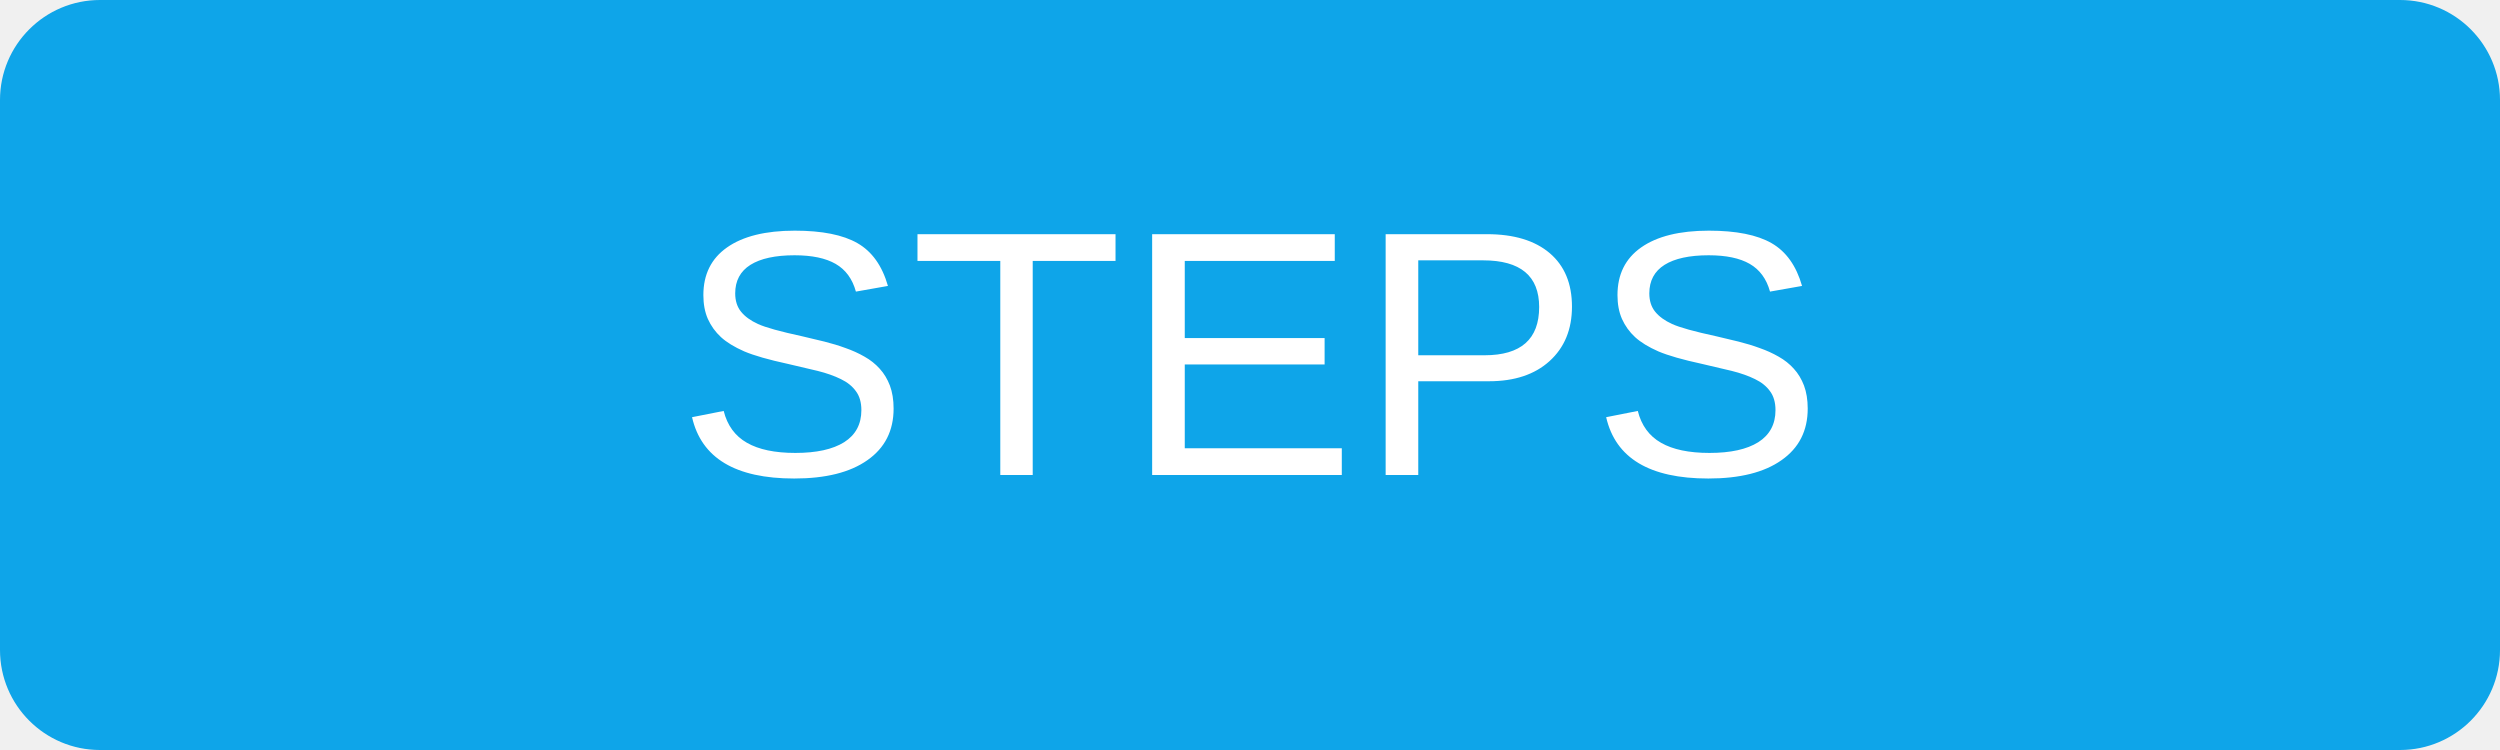
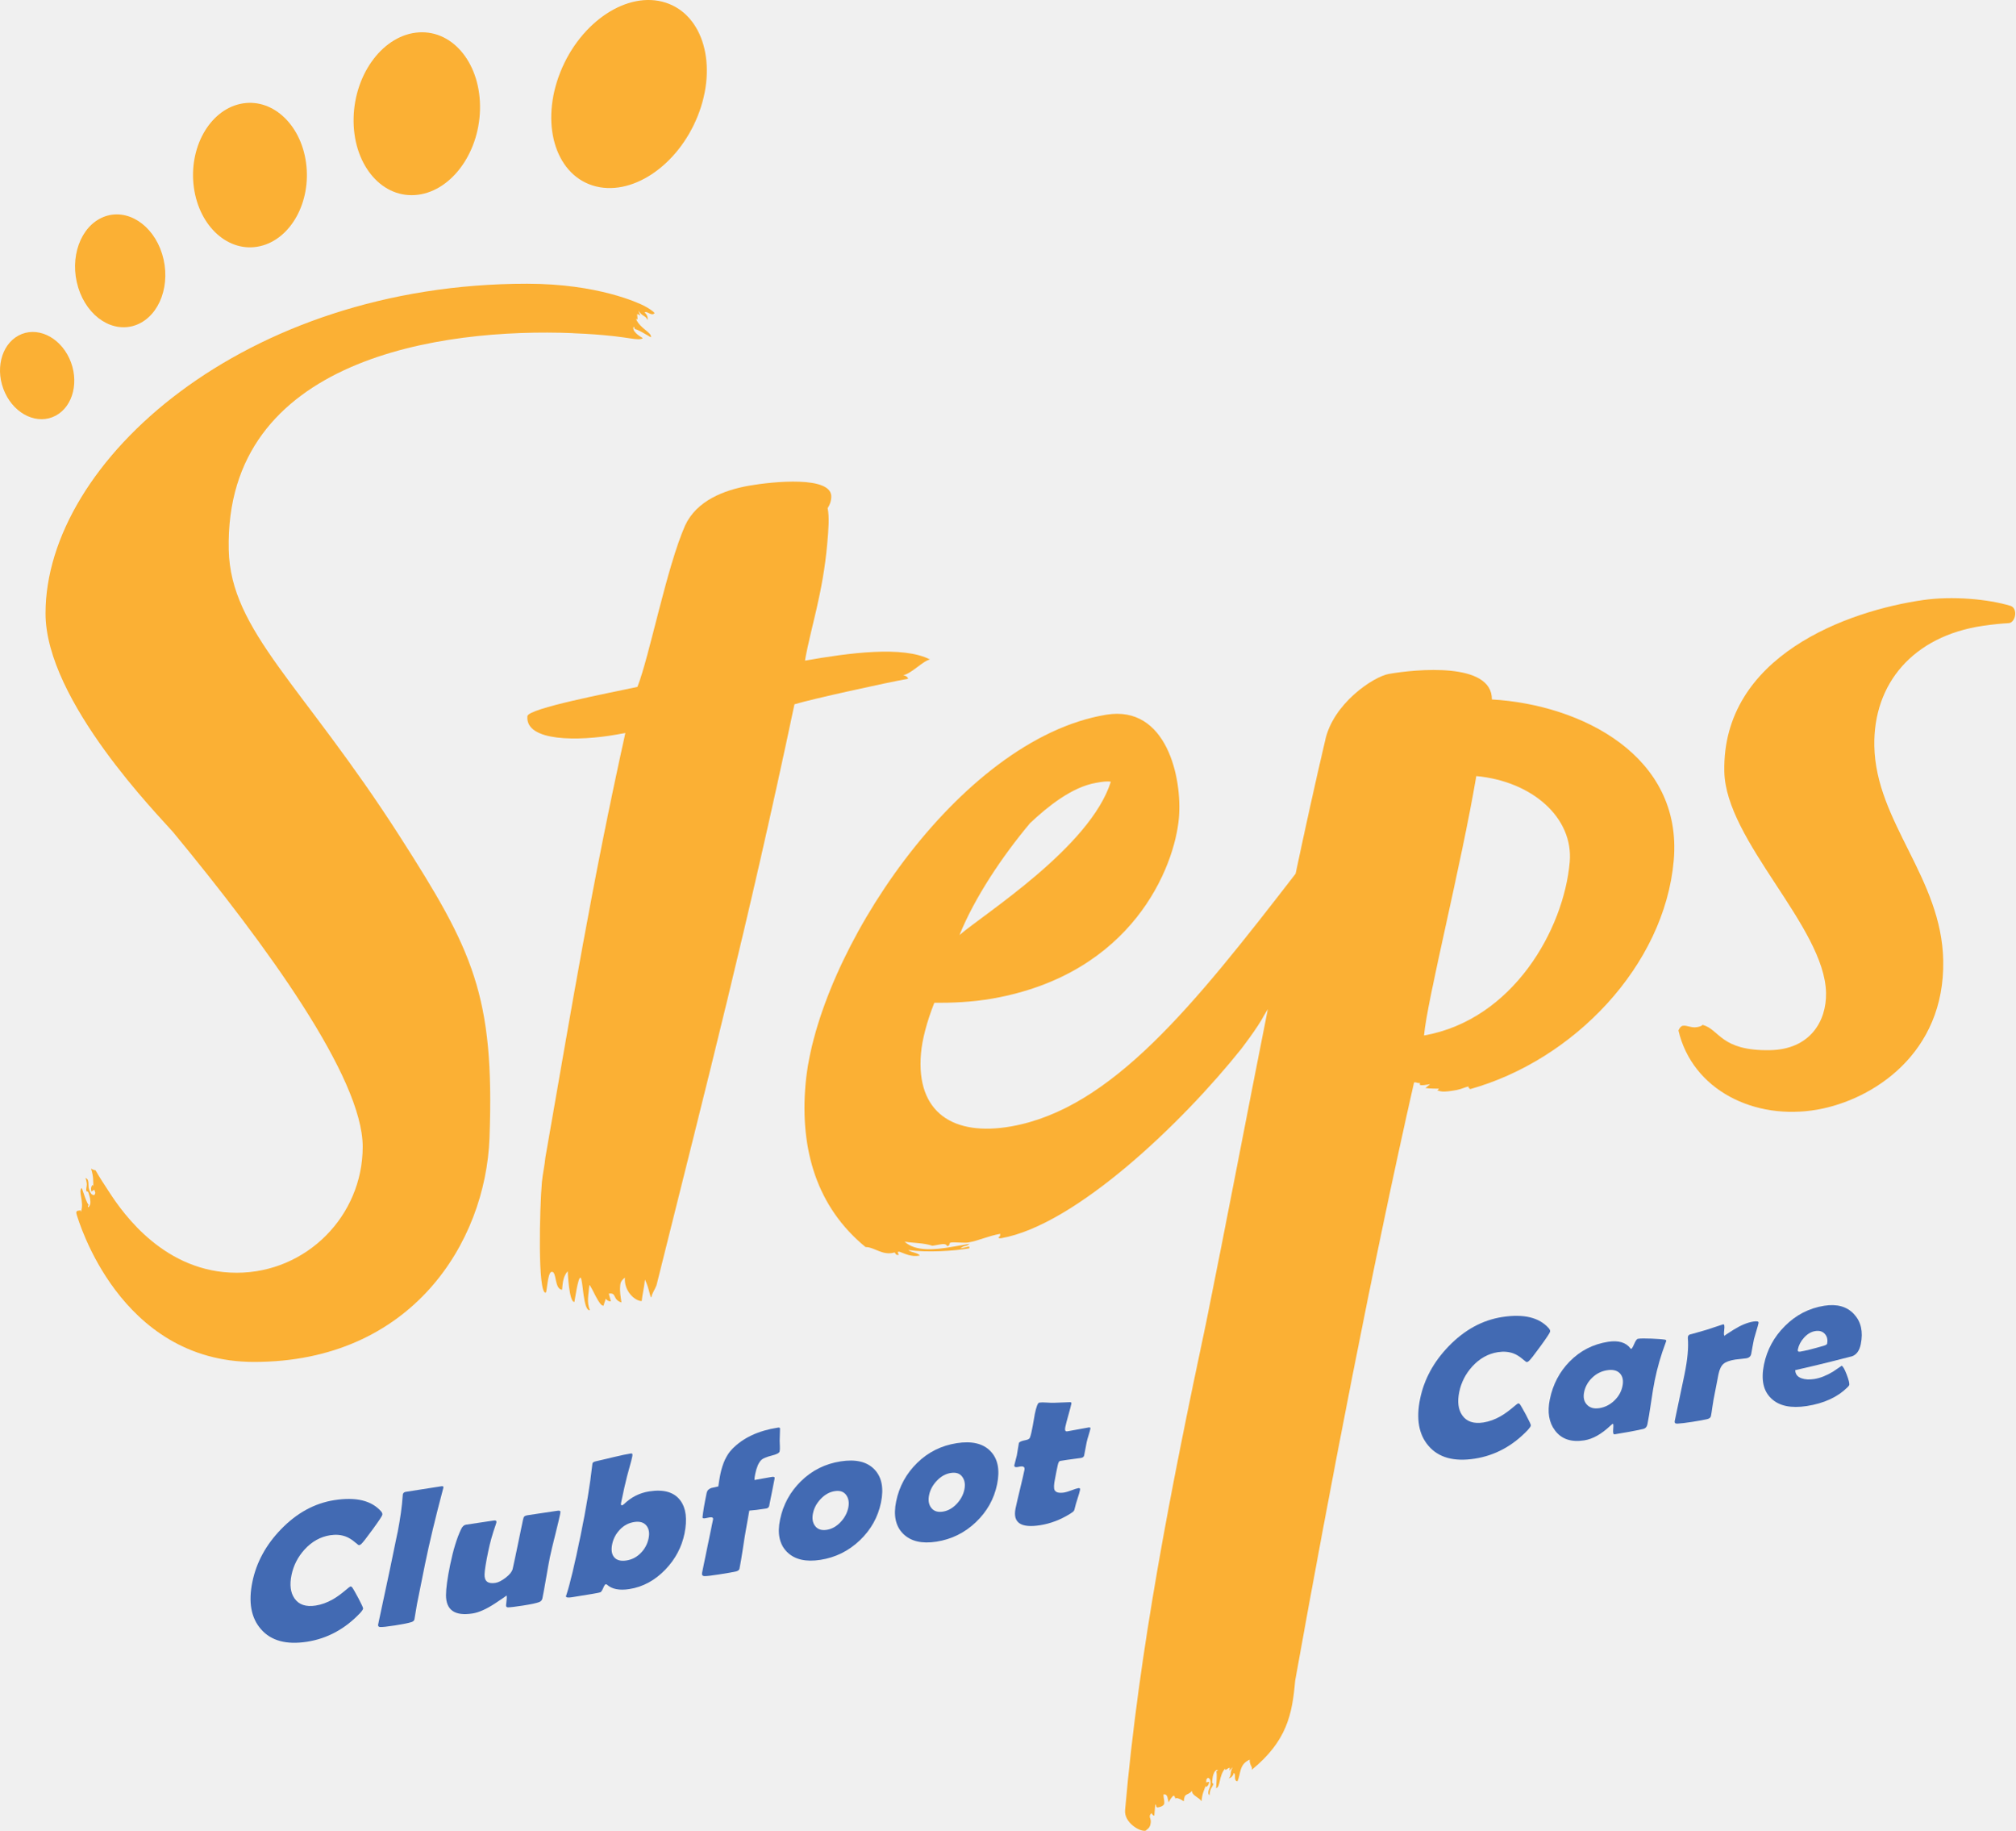
- <svg xmlns="http://www.w3.org/2000/svg" viewBox="0 0 200 60" role="img" aria-label="STEPS logo placeholder">
-   <rect width="200" height="60" fill="#0EA5E9" rx="8" />
-   <text x="100" y="38" font-family="Arial, Helvetica, sans-serif" font-size="28" fill="#FFFFFF" text-anchor="middle">STEPS</text>
+ <svg xmlns="http://www.w3.org/2000/svg" xmlns:xlink="http://www.w3.org/1999/xlink" id="Layer_1" x="0px" y="0px" width="297.323px" height="270.061px" viewBox="0 0 297.323 270.061" xml:space="preserve">
+   <g>
+     <defs>
+       <rect id="SVGID_1_" x="-272.284" y="-162.61" width="841.89" height="595.28" />
+     </defs>
+     <clipPath id="SVGID_2_">
+       <use xlink:href="#SVGID_1_" />
+     </clipPath>
+   </g>
+   <g>
+     <path fill="#426AB3" d="M53.573,237.281c-0.031,0.151-0.175,0.368-0.432,0.646c-2.231,2.36-4.842,3.775-7.833,4.244   c-3.058,0.479-5.331-0.144-6.817-1.865c-1.45-1.664-1.869-3.983-1.256-6.963c0.594-2.884,2.006-5.474,4.233-7.77   c2.326-2.401,4.95-3.833,7.872-4.29c3.176-0.498,5.472,0.056,6.887,1.66c0.153,0.179,0.214,0.348,0.18,0.509   c-0.036,0.181-0.516,0.902-1.436,2.166c-0.919,1.266-1.482,1.981-1.689,2.152c-0.094,0.089-0.198,0.141-0.316,0.158   c-0.049,0.009-0.255-0.143-0.619-0.453c-0.434-0.371-0.881-0.646-1.337-0.822c-0.699-0.258-1.461-0.323-2.295-0.192   c-1.442,0.227-2.703,0.929-3.78,2.109c-0.992,1.09-1.636,2.348-1.929,3.771c-0.297,1.442-0.149,2.589,0.444,3.442   c0.644,0.928,1.686,1.278,3.128,1.052c0.852-0.134,1.698-0.44,2.538-0.921c0.548-0.316,1.126-0.728,1.733-1.236   c0.506-0.428,0.784-0.646,0.832-0.653c0.099-0.016,0.186,0.021,0.263,0.11c0.121,0.146,0.426,0.672,0.913,1.578   C53.356,236.655,53.594,237.177,53.573,237.281" />
+     <path fill="#426AB3" d="M62.718,230.671c-0.533,2.59-0.933,4.576-1.199,5.958c-0.045,0.218-0.107,0.59-0.187,1.117   c-0.069,0.479-0.133,0.852-0.187,1.116c-0.041,0.199-0.188,0.336-0.441,0.413c-0.457,0.146-1.259,0.309-2.405,0.487   c-1.178,0.185-1.919,0.264-2.227,0.239c-0.206-0.015-0.302-0.122-0.29-0.326c0.006-0.028,0.048-0.233,0.126-0.611   c0.174-0.845,0.445-2.109,0.812-3.798c0.366-1.687,0.635-2.948,0.807-3.782c0.821-3.983,1.2-5.802,1.138-5.453   c0.401-2.091,0.651-3.879,0.747-5.362c0.002-0.102,0.01-0.181,0.022-0.237c0.043-0.208,0.191-0.333,0.446-0.373l5.25-0.823   c0.245-0.038,0.338,0.044,0.277,0.246l-0.068,0.258C64.239,223.879,63.366,227.521,62.718,230.671" />
+     <path fill="#426AB3" d="M82.646,223.32c-0.145,0.702-0.396,1.76-0.753,3.174c-0.358,1.415-0.609,2.473-0.754,3.176   c-0.14,0.684-0.327,1.704-0.558,3.062c-0.233,1.358-0.418,2.375-0.557,3.048c-0.053,0.256-0.209,0.437-0.468,0.541   c-0.391,0.152-1.19,0.325-2.396,0.514c-1.069,0.167-1.809,0.256-2.218,0.266c-0.181,0.001-0.275-0.095-0.282-0.287   c0.029-0.28,0.058-0.56,0.087-0.84c0.041-0.429,0.017-0.636-0.071-0.621c0.137-0.021-0.425,0.379-1.685,1.199   c-1.26,0.822-2.352,1.306-3.273,1.449c-2.598,0.407-3.903-0.483-3.917-2.677c0.001-1.019,0.208-2.529,0.62-4.531   c0.446-2.163,0.978-3.897,1.599-5.207c0.188-0.407,0.43-0.632,0.724-0.679c0.451-0.07,1.135-0.173,2.055-0.309   c0.919-0.134,1.604-0.236,2.056-0.308c0.304-0.047,0.43,0.052,0.379,0.299c-0.014,0.065-0.043,0.167-0.091,0.304   c-0.472,1.322-0.844,2.646-1.117,3.976c-0.34,1.649-0.519,2.771-0.536,3.36c-0.038,1.016,0.497,1.438,1.604,1.264   c0.432-0.067,0.938-0.326,1.52-0.776c0.58-0.447,0.922-0.874,1.023-1.275c0.093-0.354,0.592-2.736,1.5-7.146   c0.066-0.313,0.127-0.503,0.189-0.565c0.078-0.104,0.264-0.181,0.558-0.227c0.481-0.075,1.202-0.183,2.166-0.326   c0.964-0.142,1.686-0.25,2.166-0.325c0.294-0.047,0.451-0.001,0.471,0.133C82.69,223.056,82.676,223.168,82.646,223.32" />
+     <path fill="#426AB3" d="M100.987,226.229c-0.41,1.991-1.341,3.748-2.793,5.27c-1.548,1.62-3.332,2.59-5.351,2.906   c-1.471,0.23-2.573,0.007-3.307-0.667l-0.159-0.058c-0.098,0.016-0.225,0.205-0.38,0.567c-0.156,0.365-0.297,0.576-0.422,0.633   c-0.176,0.073-1.579,0.315-4.206,0.728c-0.617,0.097-0.903,0.037-0.859-0.183c0.006-0.027,0.03-0.101,0.073-0.218   c0.508-1.539,1.196-4.428,2.069-8.669c0.834-4.05,1.413-7.551,1.737-10.503l0.018-0.153c0.031-0.151,0.2-0.262,0.508-0.328   c0.219-0.043,1.086-0.248,2.603-0.614c1.069-0.259,1.932-0.441,2.588-0.544c0.187-0.029,0.247,0.114,0.183,0.426   c-0.076,0.37-0.201,0.862-0.376,1.479c-0.212,0.758-0.349,1.257-0.408,1.495c-0.242,0.945-0.53,2.231-0.865,3.854   c-0.06,0.295-0.011,0.428,0.146,0.403l0.244-0.148c1.069-1.048,2.32-1.685,3.752-1.91c2.146-0.337,3.677,0.108,4.592,1.333   C101.221,222.46,101.426,224.094,100.987,226.229 M95.696,226.905c0.162-0.787,0.05-1.415-0.339-1.881   c-0.388-0.467-0.983-0.637-1.787-0.511c-0.823,0.129-1.529,0.503-2.116,1.122c-0.588,0.62-0.966,1.334-1.132,2.141   c-0.172,0.835-0.08,1.472,0.275,1.911c0.379,0.463,0.991,0.63,1.833,0.498c0.833-0.131,1.552-0.513,2.158-1.151   C95.157,228.44,95.526,227.73,95.696,226.905" />
+     <path fill="#426AB3" d="M113.488,222.12c-0.047,0.229-0.198,0.362-0.453,0.401c-1.059,0.166-1.887,0.269-2.483,0.308   c-0.117,0.707-0.292,1.692-0.524,2.959c-0.102,0.539-0.25,1.472-0.447,2.797c-0.18,1.195-0.338,2.127-0.477,2.801   c-0.041,0.199-0.203,0.335-0.482,0.407c-0.342,0.089-1.18,0.239-2.512,0.447c-1.108,0.174-1.823,0.259-2.144,0.254   c-0.323-0.005-0.449-0.172-0.38-0.504l1.614-7.842c0.057-0.274-0.111-0.382-0.503-0.319c-0.069,0.011-0.181,0.033-0.334,0.065   c-0.154,0.034-0.266,0.056-0.334,0.066c-0.275,0.043-0.401-0.01-0.38-0.161c0.082-0.811,0.285-2.004,0.61-3.579   c0.073-0.351,0.302-0.593,0.69-0.728c0.339-0.081,0.683-0.157,1.03-0.23c0.107-0.751,0.205-1.34,0.292-1.767   c0.337-1.632,0.909-2.869,1.719-3.711c1.605-1.675,3.865-2.741,6.777-3.197c0.196-0.031,0.302,0.008,0.318,0.115   c-0.01,0.415-0.027,1.029-0.051,1.84c-0.007,0.075,0.003,0.329,0.027,0.767c0.016,0.336,0.004,0.601-0.035,0.789   c-0.047,0.229-0.426,0.431-1.135,0.605c-0.823,0.212-1.346,0.432-1.574,0.661c-0.393,0.392-0.693,1.086-0.897,2.081   c-0.065,0.313-0.103,0.604-0.109,0.87c0.275-0.044,0.702-0.117,1.285-0.229c0.582-0.11,1.02-0.187,1.314-0.233   c0.295-0.046,0.42,0.035,0.377,0.244c-0.091,0.445-0.225,1.116-0.399,2.012C113.714,221.004,113.58,221.675,113.488,222.12" />
+     <path fill="#426AB3" d="M129.979,221.643c-0.445,2.162-1.491,4.024-3.136,5.586c-1.644,1.562-3.58,2.518-5.805,2.865   c-2.156,0.338-3.795-0.049-4.914-1.157c-1.118-1.109-1.463-2.709-1.033-4.795c0.453-2.201,1.488-4.091,3.103-5.671   c1.616-1.579,3.563-2.549,5.836-2.905c2.216-0.348,3.871,0.043,4.967,1.17S130.421,219.499,129.979,221.643 M125.155,222.398   c0.154-0.749,0.051-1.374-0.311-1.873c-0.362-0.498-0.926-0.687-1.691-0.566c-0.774,0.121-1.473,0.515-2.094,1.181   c-0.584,0.624-0.953,1.316-1.109,2.075c-0.158,0.767-0.06,1.391,0.298,1.867c0.379,0.51,0.956,0.703,1.73,0.582   c0.765-0.12,1.458-0.513,2.079-1.18C124.632,223.862,124.997,223.167,125.155,222.398" />
+     <path fill="#426AB3" d="M147.11,218.957c-0.445,2.162-1.491,4.024-3.136,5.586c-1.645,1.563-3.58,2.518-5.805,2.866   c-2.156,0.338-3.795-0.049-4.914-1.158c-1.118-1.109-1.463-2.709-1.033-4.795c0.453-2.201,1.488-4.091,3.103-5.671   c1.616-1.579,3.562-2.548,5.836-2.905c2.216-0.347,3.87,0.044,4.967,1.17C147.224,215.178,147.552,216.814,147.11,218.957    M142.286,219.713c0.154-0.749,0.051-1.373-0.311-1.872c-0.362-0.498-0.926-0.688-1.691-0.567   c-0.774,0.122-1.473,0.515-2.094,1.182c-0.584,0.623-0.953,1.315-1.109,2.074c-0.158,0.767-0.06,1.391,0.298,1.867   c0.379,0.51,0.956,0.704,1.73,0.582c0.765-0.119,1.458-0.513,2.079-1.18C141.763,221.177,142.128,220.481,142.286,219.713" />
+     <path fill="#426AB3" d="M159.349,219.778c-0.059,0.285-0.184,0.722-0.376,1.312c-0.192,0.591-0.316,1.021-0.373,1.291   c-0.056,0.271-0.12,0.448-0.194,0.533c-0.075,0.086-0.259,0.22-0.554,0.404c-1.402,0.872-2.875,1.428-4.413,1.669   c-2.833,0.444-4.034-0.382-3.604-2.479c0.129-0.625,0.349-1.569,0.657-2.835c0.306-1.265,0.524-2.21,0.654-2.836   c0.086-0.417-0.121-0.587-0.622-0.509l-0.191,0.031l-0.194,0.044c-0.372,0.059-0.531-0.041-0.479-0.297   c0.031-0.152,0.09-0.388,0.18-0.703c0.088-0.316,0.149-0.551,0.181-0.703c0.04-0.199,0.091-0.5,0.15-0.904s0.111-0.707,0.151-0.905   c0.039-0.19,0.374-0.344,1.005-0.461c0.354-0.064,0.565-0.189,0.633-0.375c0.133-0.368,0.27-0.94,0.411-1.716   c0.212-1.218,0.313-1.798,0.3-1.741c0.229-1.101,0.449-1.667,0.664-1.7c0.266-0.042,0.631-0.044,1.098-0.009   c0.533,0.036,0.905,0.048,1.117,0.033c0.486-0.013,1.225-0.041,2.209-0.085c0.241-0.02,0.349,0.042,0.319,0.185   c-0.079,0.379-0.229,0.958-0.451,1.736c-0.221,0.777-0.373,1.361-0.454,1.75c-0.095,0.465-0.001,0.676,0.283,0.631   c0.343-0.054,0.866-0.149,1.569-0.287c0.701-0.138,1.228-0.233,1.581-0.288c0.216-0.034,0.308,0.02,0.278,0.162   c-0.045,0.219-0.136,0.55-0.274,0.992c-0.139,0.444-0.231,0.776-0.276,0.994c-0.047,0.228-0.11,0.56-0.19,0.993   c-0.079,0.436-0.144,0.766-0.19,0.994c-0.041,0.2-0.203,0.321-0.488,0.366c-0.194,0.03-0.521,0.073-0.979,0.133   c-0.459,0.058-0.786,0.102-0.982,0.133l-1.102,0.173c-0.148,0.023-0.266,0.243-0.352,0.661c-0.047,0.229-0.116,0.564-0.208,1.01   c-0.084,0.454-0.147,0.79-0.192,1.009c-0.164,0.797-0.185,1.332-0.061,1.606c0.181,0.366,0.658,0.488,1.434,0.367   c0.244-0.039,0.606-0.148,1.085-0.329c0.478-0.181,0.81-0.285,0.997-0.314C159.311,219.482,159.392,219.569,159.349,219.778" />
+     <path fill="#426AB3" d="M225.864,210.274c-0.03,0.152-0.176,0.367-0.432,0.646c-2.232,2.36-4.843,3.775-7.833,4.244   c-3.058,0.479-5.331-0.144-6.817-1.865c-1.449-1.663-1.868-3.984-1.256-6.963c0.594-2.883,2.005-5.475,4.233-7.77   c2.326-2.4,4.95-3.833,7.871-4.291c3.177-0.498,5.472,0.058,6.888,1.66c0.152,0.181,0.213,0.35,0.179,0.51   c-0.036,0.182-0.515,0.902-1.435,2.166c-0.919,1.266-1.482,1.982-1.689,2.152c-0.094,0.089-0.198,0.141-0.315,0.159   c-0.05,0.008-0.256-0.144-0.619-0.454c-0.434-0.372-0.881-0.646-1.338-0.823c-0.698-0.257-1.461-0.321-2.294-0.19   c-1.442,0.226-2.703,0.929-3.78,2.107c-0.992,1.091-1.636,2.35-1.929,3.772c-0.297,1.441-0.149,2.589,0.443,3.441   c0.645,0.928,1.687,1.278,3.128,1.053c0.853-0.135,1.698-0.441,2.537-0.921c0.549-0.316,1.127-0.729,1.734-1.236   c0.506-0.428,0.784-0.647,0.832-0.654c0.099-0.015,0.186,0.022,0.262,0.111c0.122,0.145,0.426,0.671,0.913,1.578   C225.647,209.647,225.885,210.171,225.864,210.274" />
+     <path fill="#426AB3" d="M244.136,203.638c-0.149,0.73-0.33,1.81-0.538,3.238c-0.21,1.427-0.389,2.502-0.536,3.222   c-0.078,0.381-0.292,0.611-0.642,0.693c-1.232,0.276-2.635,0.538-4.203,0.784c-0.187,0.029-0.254-0.225-0.204-0.76   c0.048-0.536,0.027-0.802-0.058-0.797c-0.087,0.05-0.207,0.146-0.36,0.291c-1.317,1.243-2.604,1.964-3.858,2.159   c-1.913,0.301-3.346-0.182-4.299-1.446c-0.906-1.18-1.163-2.718-0.773-4.616c0.451-2.19,1.428-4.051,2.929-5.581   c1.561-1.584,3.448-2.55,5.664-2.897c1.538-0.24,2.646,0.091,3.323,0.994l0.089,0.056c0.089-0.015,0.236-0.261,0.444-0.738   c0.207-0.479,0.389-0.729,0.546-0.754c0.363-0.058,1.035-0.065,2.013-0.026c0.932,0.038,1.595,0.089,1.987,0.157   c0.136,0.034,0.194,0.098,0.174,0.193c-0.008,0.037-0.043,0.14-0.104,0.305C245.062,199.881,244.531,201.722,244.136,203.638    M239.382,204.465c0.166-0.806,0.041-1.431-0.374-1.876c-0.417-0.442-1.047-0.6-1.89-0.467c-0.843,0.132-1.579,0.499-2.205,1.103   c-0.628,0.603-1.023,1.313-1.191,2.128c-0.158,0.77-0.021,1.386,0.416,1.85c0.435,0.463,1.045,0.635,1.829,0.512   c0.833-0.131,1.569-0.501,2.207-1.11C238.813,205.994,239.214,205.281,239.382,204.465" />
+     <path fill="#426AB3" d="M258.377,199.712c-0.075,0.37-0.324,0.588-0.747,0.653c-0.187,0.029-0.455,0.061-0.809,0.094   c-0.352,0.031-0.618,0.062-0.795,0.089c-0.813,0.128-1.393,0.338-1.737,0.631s-0.595,0.814-0.749,1.563   c-0.084,0.407-0.204,1.024-0.358,1.853c-0.157,0.829-0.278,1.446-0.362,1.853c-0.056,0.277-0.12,0.684-0.194,1.223   c-0.071,0.54-0.138,0.942-0.191,1.208c-0.047,0.228-0.235,0.38-0.564,0.461c-0.478,0.111-1.203,0.242-2.173,0.394   c-0.932,0.146-1.671,0.236-2.217,0.267c-0.317,0.012-0.446-0.119-0.39-0.395c0.156-0.758,0.396-1.895,0.717-3.41   c0.32-1.514,0.559-2.65,0.716-3.408c0.459-2.23,0.626-4.032,0.501-5.407l0.016-0.21c0.028-0.143,0.122-0.248,0.278-0.319   c0.552-0.142,1.363-0.37,2.432-0.683c1.611-0.538,2.441-0.812,2.489-0.819c0.177-0.027,0.227,0.255,0.153,0.845   c-0.074,0.589-0.049,0.874,0.081,0.854c-0.14,0.021,0.314-0.291,1.358-0.936c1.044-0.646,2.001-1.036,2.874-1.174   c0.549-0.086,0.8-0.016,0.753,0.212c-0.057,0.275-0.166,0.669-0.328,1.182c-0.17,0.55-0.283,0.943-0.343,1.183   c-0.056,0.275-0.127,0.639-0.212,1.094C258.481,199.164,258.415,199.531,258.377,199.712" />
+     <path fill="#426AB3" d="M274.54,198.28c-0.198,0.959-0.628,1.553-1.293,1.786c-0.113,0.037-1.149,0.299-3.109,0.79   c-1.181,0.305-2.938,0.723-5.267,1.254c0.011,0.594,0.329,0.999,0.96,1.212c0.513,0.176,1.134,0.208,1.858,0.094   c0.872-0.137,1.797-0.502,2.774-1.095c0.419-0.287,0.838-0.572,1.257-0.859c0.186,0.063,0.433,0.492,0.739,1.288   c0.305,0.798,0.433,1.315,0.384,1.552c-0.013,0.066-0.109,0.188-0.287,0.361c-1.452,1.431-3.438,2.342-5.958,2.737   c-2.333,0.365-4.08,0.003-5.24-1.092c-1.194-1.107-1.561-2.779-1.101-5.02c0.45-2.18,1.474-4.072,3.075-5.673   c1.649-1.653,3.593-2.655,5.829-3.005c1.882-0.296,3.344,0.118,4.383,1.239C274.584,194.973,274.917,196.449,274.54,198.28    M269.57,198.219c0.121-0.588,0.013-1.069-0.326-1.45c-0.341-0.378-0.81-0.52-1.406-0.426c-0.618,0.098-1.181,0.429-1.686,0.993   c-0.469,0.524-0.768,1.099-0.896,1.724c-0.053,0.258,0.058,0.363,0.333,0.32c0.725-0.114,1.876-0.399,3.449-0.856   C269.372,198.424,269.549,198.323,269.57,198.219" />
+     <path fill="#FBB034" d="M220.114,103.175c0.047-5.566-11.213-4.468-15.215-3.763c-2.223,0.392-8.26,4.347-9.4,9.885   c-1.502,6.413-2.941,12.973-4.343,19.579c-15.029,19.445-27.146,34.665-41.98,37.28c-8.449,1.489-14.059-1.969-13.292-10.774   c0.177-2.034,0.837-4.594,1.964-7.461c2.405,0.019,5.479-0.077,8.593-0.626c20.676-3.646,26.867-19.411,27.496-26.638   c0.512-5.871-1.797-16.701-10.714-15.231c-21.832,3.6-42.702,35.323-44.374,54.515c-0.846,9.712,1.702,18.155,8.853,24.011   c1.316-0.012,2.513,1.334,4.309,0.793c0,0,0.184,0.415,0.407,0.375l0.221-0.038c0,0-0.201-0.188-0.181-0.415l0.221-0.039   c0.851,0.296,1.68,0.814,3.015,0.58c-0.184-0.41-1.276-0.44-1.68-0.816c2.811,0.396,6.774,0.142,8.997-0.252   c0.04-0.451,0.02-0.226-1.315,0.009c0.707-0.565,0.668-0.116,1.374-0.684l-2.446,0.431c-2.668,0.472-5.538,0.754-7.16-0.738   c1.296,0.216,2.831,0.168,4.108,0.607l0.888-0.157c0.667-0.116,1.111-0.195,1.295,0.22c0.444-0.078,0.26-0.493,0.484-0.533   c0.667-0.117,1.96,0.102,2.628-0.017c1.558-0.274,2.93-0.964,4.709-1.277l-0.02,0.228c-0.02,0.228-0.241,0.266-0.241,0.266   c-0.019,0.227,0.425,0.148,0.425,0.148c10.896-1.922,26.65-16.929,35.501-28.05c-0.193,0.212,2.236-2.847,3.313-4.906l0.507-0.838   c-3.182,15.971-6.173,31.781-9.106,46.251c-5.198,24.486-9.893,48.212-11.959,71.924c-0.156,1.805,2.133,3.184,3.021,3.026   c0.244-0.266,0.688-0.344,0.767-1.249c0.039-0.452-0.165-0.639-0.145-0.863c0.02-0.227,0.02-0.227,0.262-0.49   c0,0,0.185,0.411,0.405,0.372l0.138-1.579c0.243-0.267-0.039,0.448,0.405,0.37c0.667-0.117,0.911-0.382,0.93-0.606   c0.04-0.452-0.145-0.864-0.104-1.315c0.667-0.119,0.589,0.784,0.771,1.198c0.021-0.227,0.523-0.983,0.744-1.021   c0,0,0.204,0.184,0.184,0.41l0.224-0.038c0.221-0.039,0.849,0.296,1.053,0.48c0.117-1.353,0.503-0.755,1.229-1.55   c-0.06,0.677,1.013,0.934,1.398,1.531c0.098-1.128,0.361-1.619,0.64-2.336l-0.019,0.226c0.223-0.039,0.464-0.304,0.503-0.755   l-0.444,0.078l0.02-0.225l0.02-0.227c0.244-0.267,0.244-0.267,0.444-0.079c0.204,0.188,0.165,0.636,0.146,0.864   c-0.039,0.453-0.282,0.717-0.321,1.168c0,0-0.021,0.227,0.183,0.414c0.1-1.129,0.302-0.944,0.582-1.661   c-0.201-0.188-0.201-0.188-0.181-0.412c0.039-0.452,0.078-0.905,0.338-1.392c0.244-0.268,0.244-0.268,0.467-0.307   c-0.02,0.228-0.243,0.267-0.243,0.267c0.224-0.039,0.026,2.219,0.007,2.443c0.665-0.118,0.379-1.847,1.349-2.906l-0.021,0.228   c0.222-0.039,0.464-0.306,0.687-0.344l-0.04,0.45l0.485-0.529c-0.525,0.98-0.099,1.129-0.585,1.659   c0.447-0.079,0.707-0.569,0.728-0.796c0.424,0.148-0.098,1.129,0.55,1.237c0.542-1.207,0.216-2.484,1.812-3.209   c-0.06,0.676,0.348,1.049,0.328,1.275l-0.02,0.226c5.185-4.249,5.964-8.168,6.396-13.132c5.106-28.471,11.497-61.616,17.54-88.249   c0.444-0.079,0.426,0.146,0.869,0.067l-0.02,0.227c-0.02,0.228,1.092,0.03,1.536-0.048l-0.706,0.569   c0.647,0.106,1.962,0.098,1.962,0.098c-0.02,0.227-0.243,0.266-0.243,0.266c0.648,0.109,0.629,0.333,2.852-0.059   c0.667-0.117,1.354-0.459,1.8-0.537l-0.021,0.224c0,0,0.224-0.04,0.203,0.186c15.256-4.244,28.729-18.181,30.087-33.764   C248.281,111.55,233.4,103.946,220.114,103.175 M151.978,121.417c2.621-2.464,6.155-5.311,9.71-5.938   c0.891-0.157,1.558-0.274,2.204-0.167c-3.03,9.649-18.777,19.542-22.328,22.616C143.795,132.42,147.823,126.373,151.978,121.417    M231.597,127.166c-0.865,9.936-8.376,23.263-21.494,25.576c0.452-5.19,5.459-24.972,7.712-38.264   C226.066,115.247,232.168,120.617,231.597,127.166" />
+     <path fill="#FBB034" d="M292.527,92.319c1.498-0.221,2.767-0.343,3.853-0.401c0.99-0.081,1.377-2.141,0.284-2.541   c-3.404-1.034-8.64-1.472-12.865-0.874c-11.228,1.588-29.707,8.257-29.392,25.283c0.191,10.284,14.829,22.914,15.011,32.684   c0.077,4.189-2.383,8.329-8.249,8.438c-7.331,0.137-7.412-3.036-9.96-3.733c-0.205,0.227-0.628,0.301-0.837,0.336   c-0.843,0.149-1.482-0.31-2.115-0.198c-0.211,0.036-0.419,0.263-0.621,0.68c2.066,8.811,11.231,13.313,20.487,11.687   c8.206-1.441,18.837-8.276,18.583-21.989c-0.226-12.221-9.958-20.424-10.166-31.663C276.369,100.84,282.27,93.832,292.527,92.319" />
+     <path fill="#FBB034" d="M133.246,99.601c1.206-0.212,2.96-2.145,3.967-2.322c-3.982-2.055-12.007-0.966-18.447,0.17   c0.803-4.684,2.643-9.878,3.289-17.295c0.172-1.975,0.33-3.789,0.057-5.201c0.46-0.732,0.503-1.225,0.531-1.556   c0.288-3.295-8.713-2.357-12.137-1.753c-3.624,0.639-7.721,2.173-9.431,5.882c-2.718,6.158-5.247,19.262-7.029,23.796   c-4.04,0.873-16.134,3.167-16.235,4.321c-0.33,3.791,7.607,3.689,13.044,2.731l1.409-0.249c-4.9,22.12-7.845,40.002-11.797,62.606   c-0.1,1.156-0.417,2.508-0.518,3.662c-0.33,3.79-0.645,16.502,0.563,16.289c0.203-0.036,0.258-2.966,0.863-3.073   c0.804-0.142,0.374,2.531,1.553,2.647c0.1-1.153,0.172-1.977,0.833-2.743c0,0,0.189,4.672,0.993,4.53   c-0.014,0.163,0.532-3.825,0.906-3.565c0.373,0.256,0.361,4.965,1.367,4.787c-0.489-1.212-0.2-2.237-0.072-3.719   c0.374,0.26,1.496,3.307,2.114,3.034c0.029-0.331,0.257-0.692,0.286-1.023c0.173,0.295,0.749,0.516,0.764,0.352l-0.302-1.082   c1.206-0.213,0.516,0.883,1.869,1.293c-0.115-0.954-0.273-1.412-0.172-2.565c0.058-0.659,0.474-0.896,0.688-1.097   c-0.172,1.979,1.483,3.473,2.475,3.458c0.072-0.822,0.374-2.012,0.475-3.167c0.675,1.343,0.748,2.79,0.962,2.591   c0.044-0.495,0.488-1.061,0.748-1.756c7.617-30.55,13.595-53.672,20.351-85.693c2.444-0.758,13.76-3.238,16.78-3.771   C133.835,99.658,133.246,99.601,133.246,99.601" />
+     <path fill="#FBB034" d="M20.184,47.896c3.42-1.365,5.094-6.029,3.74-10.418c-1.355-4.39-5.225-6.842-8.644-5.478   c-3.42,1.365-5.094,6.03-3.74,10.419C12.894,46.809,16.765,49.261,20.184,47.896" />
+     <path fill="#FBB034" d="M38.326,36.322c4.569-1.015,7.625-6.537,6.825-12.333c-0.801-5.797-5.153-9.674-9.722-8.66   c-4.57,1.015-7.625,6.537-6.825,12.334S33.757,37.337,38.326,36.322" />
+     <path fill="#FBB034" d="M61.19,28.774c5.149-0.323,9.46-5.957,9.629-12.583C70.987,9.564,66.95,4.454,61.8,4.776   c-5.15,0.323-9.461,5.957-9.629,12.583C52.002,23.986,56.041,29.097,61.19,28.774" />
+     <path fill="#FBB034" d="M8.225,61.308c2.62-1.406,3.514-5.191,1.999-8.454c-1.516-3.263-4.868-4.77-7.488-3.363   c-2.619,1.405-3.513,5.191-1.998,8.454C2.252,61.208,5.605,62.713,8.225,61.308" />
+     <path fill="#FBB034" d="M87.423,27.354c5.596,1.79,12.544-2.797,15.519-10.244c2.974-7.447,0.848-14.935-4.748-16.724   c-5.597-1.789-12.545,2.798-15.519,10.244C79.701,18.078,81.826,25.566,87.423,27.354" />
+     <path fill="#FBB034" d="M96.58,46.168c-0.213-0.259-0.919-0.736-1.546-1.058c-0.788-0.404-6.801-3.26-17.286-3.26   c-41.651,0-71.031,26.186-71.031,48.634c0,12.915,16.84,29.968,18.804,32.242c13.747,16.647,27.991,36.202,27.991,46.428   c0,10.225-8.323,18.589-18.59,18.589c-10.545,0-16.662-8.579-18.806-11.896c-0.614-0.958-1.432-2.152-2.01-3.202   c-0.247-0.061-0.485-0.134-0.674-0.265c0.376,1.185,0.316,1.792,0.335,2.639l-0.076-0.238c-0.21,0.134-0.341,0.504-0.191,0.978   l0.417-0.266l0.075,0.235l0.076,0.237c-0.135,0.372-0.135,0.372-0.417,0.268c-0.286-0.105-0.435-0.575-0.511-0.814   c-0.151-0.476-0.016-0.846-0.166-1.319c0,0-0.076-0.238-0.362-0.343c0.377,1.187,0.092,1.084,0.111,1.93   c0.283,0.105,0.283,0.105,0.357,0.341c0.151,0.474,0.302,0.95,0.244,1.554c-0.134,0.373-0.134,0.373-0.344,0.506   c-0.075-0.237,0.135-0.372,0.135-0.372c-0.21,0.135-0.963-2.236-1.037-2.473c-0.625,0.399,0.394,2.03-0.142,3.512l-0.075-0.236   c-0.208,0.132-0.782-0.084-0.55,0.637c0.234,0.721,6.253,21.743,26.181,21.743c23.208,0,34.167-17.624,34.729-33.063   c0.766-21.047-2.46-27.643-13.244-44.472c-14.336-22.375-24.97-30.258-25.231-42.272C33.13,52.763,65.224,48.355,84.517,49.14   l0.002,0.009c1.245,0.05,2.318,0.112,3.253,0.18c1,0.075,1.948,0.164,2.84,0.262c2.039,0.236,2.938,0.453,3.578,0.45   c0.304-0.002,0.776-0.091,0.565-0.22c-0.425-0.258-0.851-0.518-1.204-1.011c-0.144-0.37-0.144-0.37-0.074-0.608   c0.214,0.13,0.144,0.369,0.144,0.369c0.07-0.239,2.195,1.055,2.406,1.184c0.209-0.712-1.631-1.272-2.2-2.742l0.213,0.13   c0.07-0.236-0.074-0.605-0.004-0.842l0.424,0.259l-0.284-0.736c0.709,0.995,1.063,0.647,1.347,1.384   c0.14-0.478-0.215-0.973-0.428-1.103C95.447,45.76,96.157,46.752,96.58,46.168" />
+   </g>
+   <rect x="-272.284" y="-162.61" fill="none" width="841.89" height="595.28" />
</svg>
